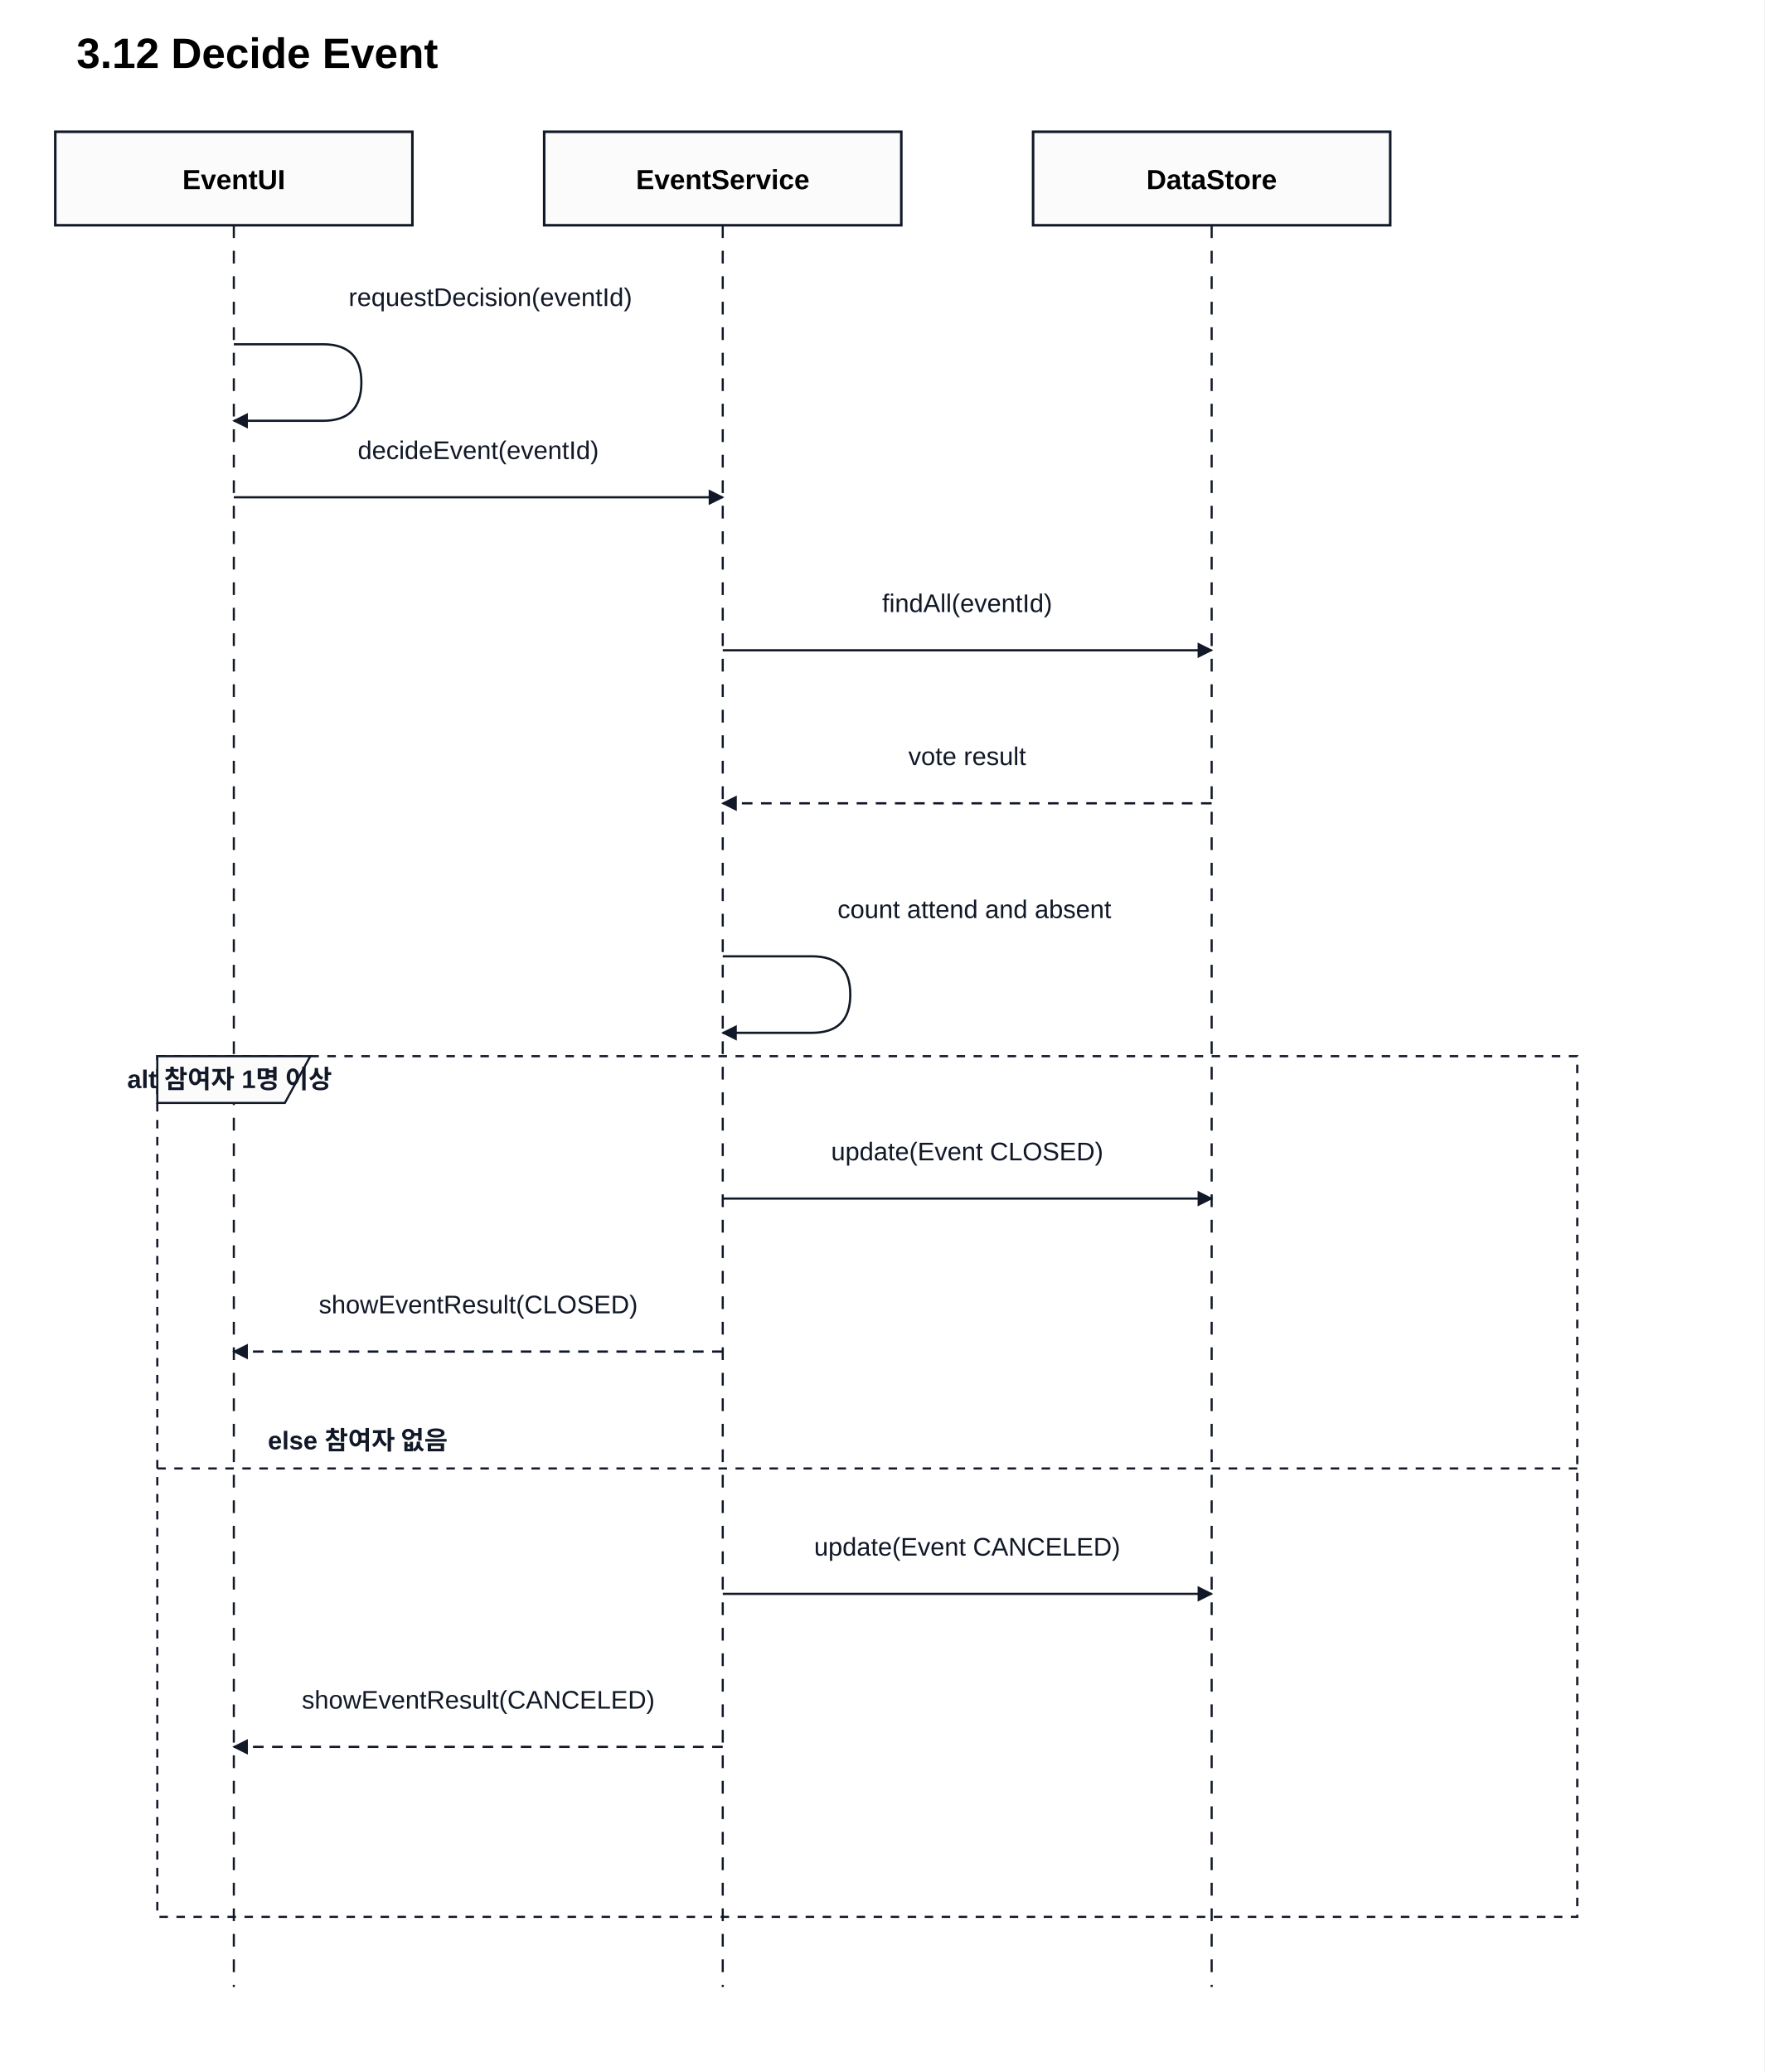
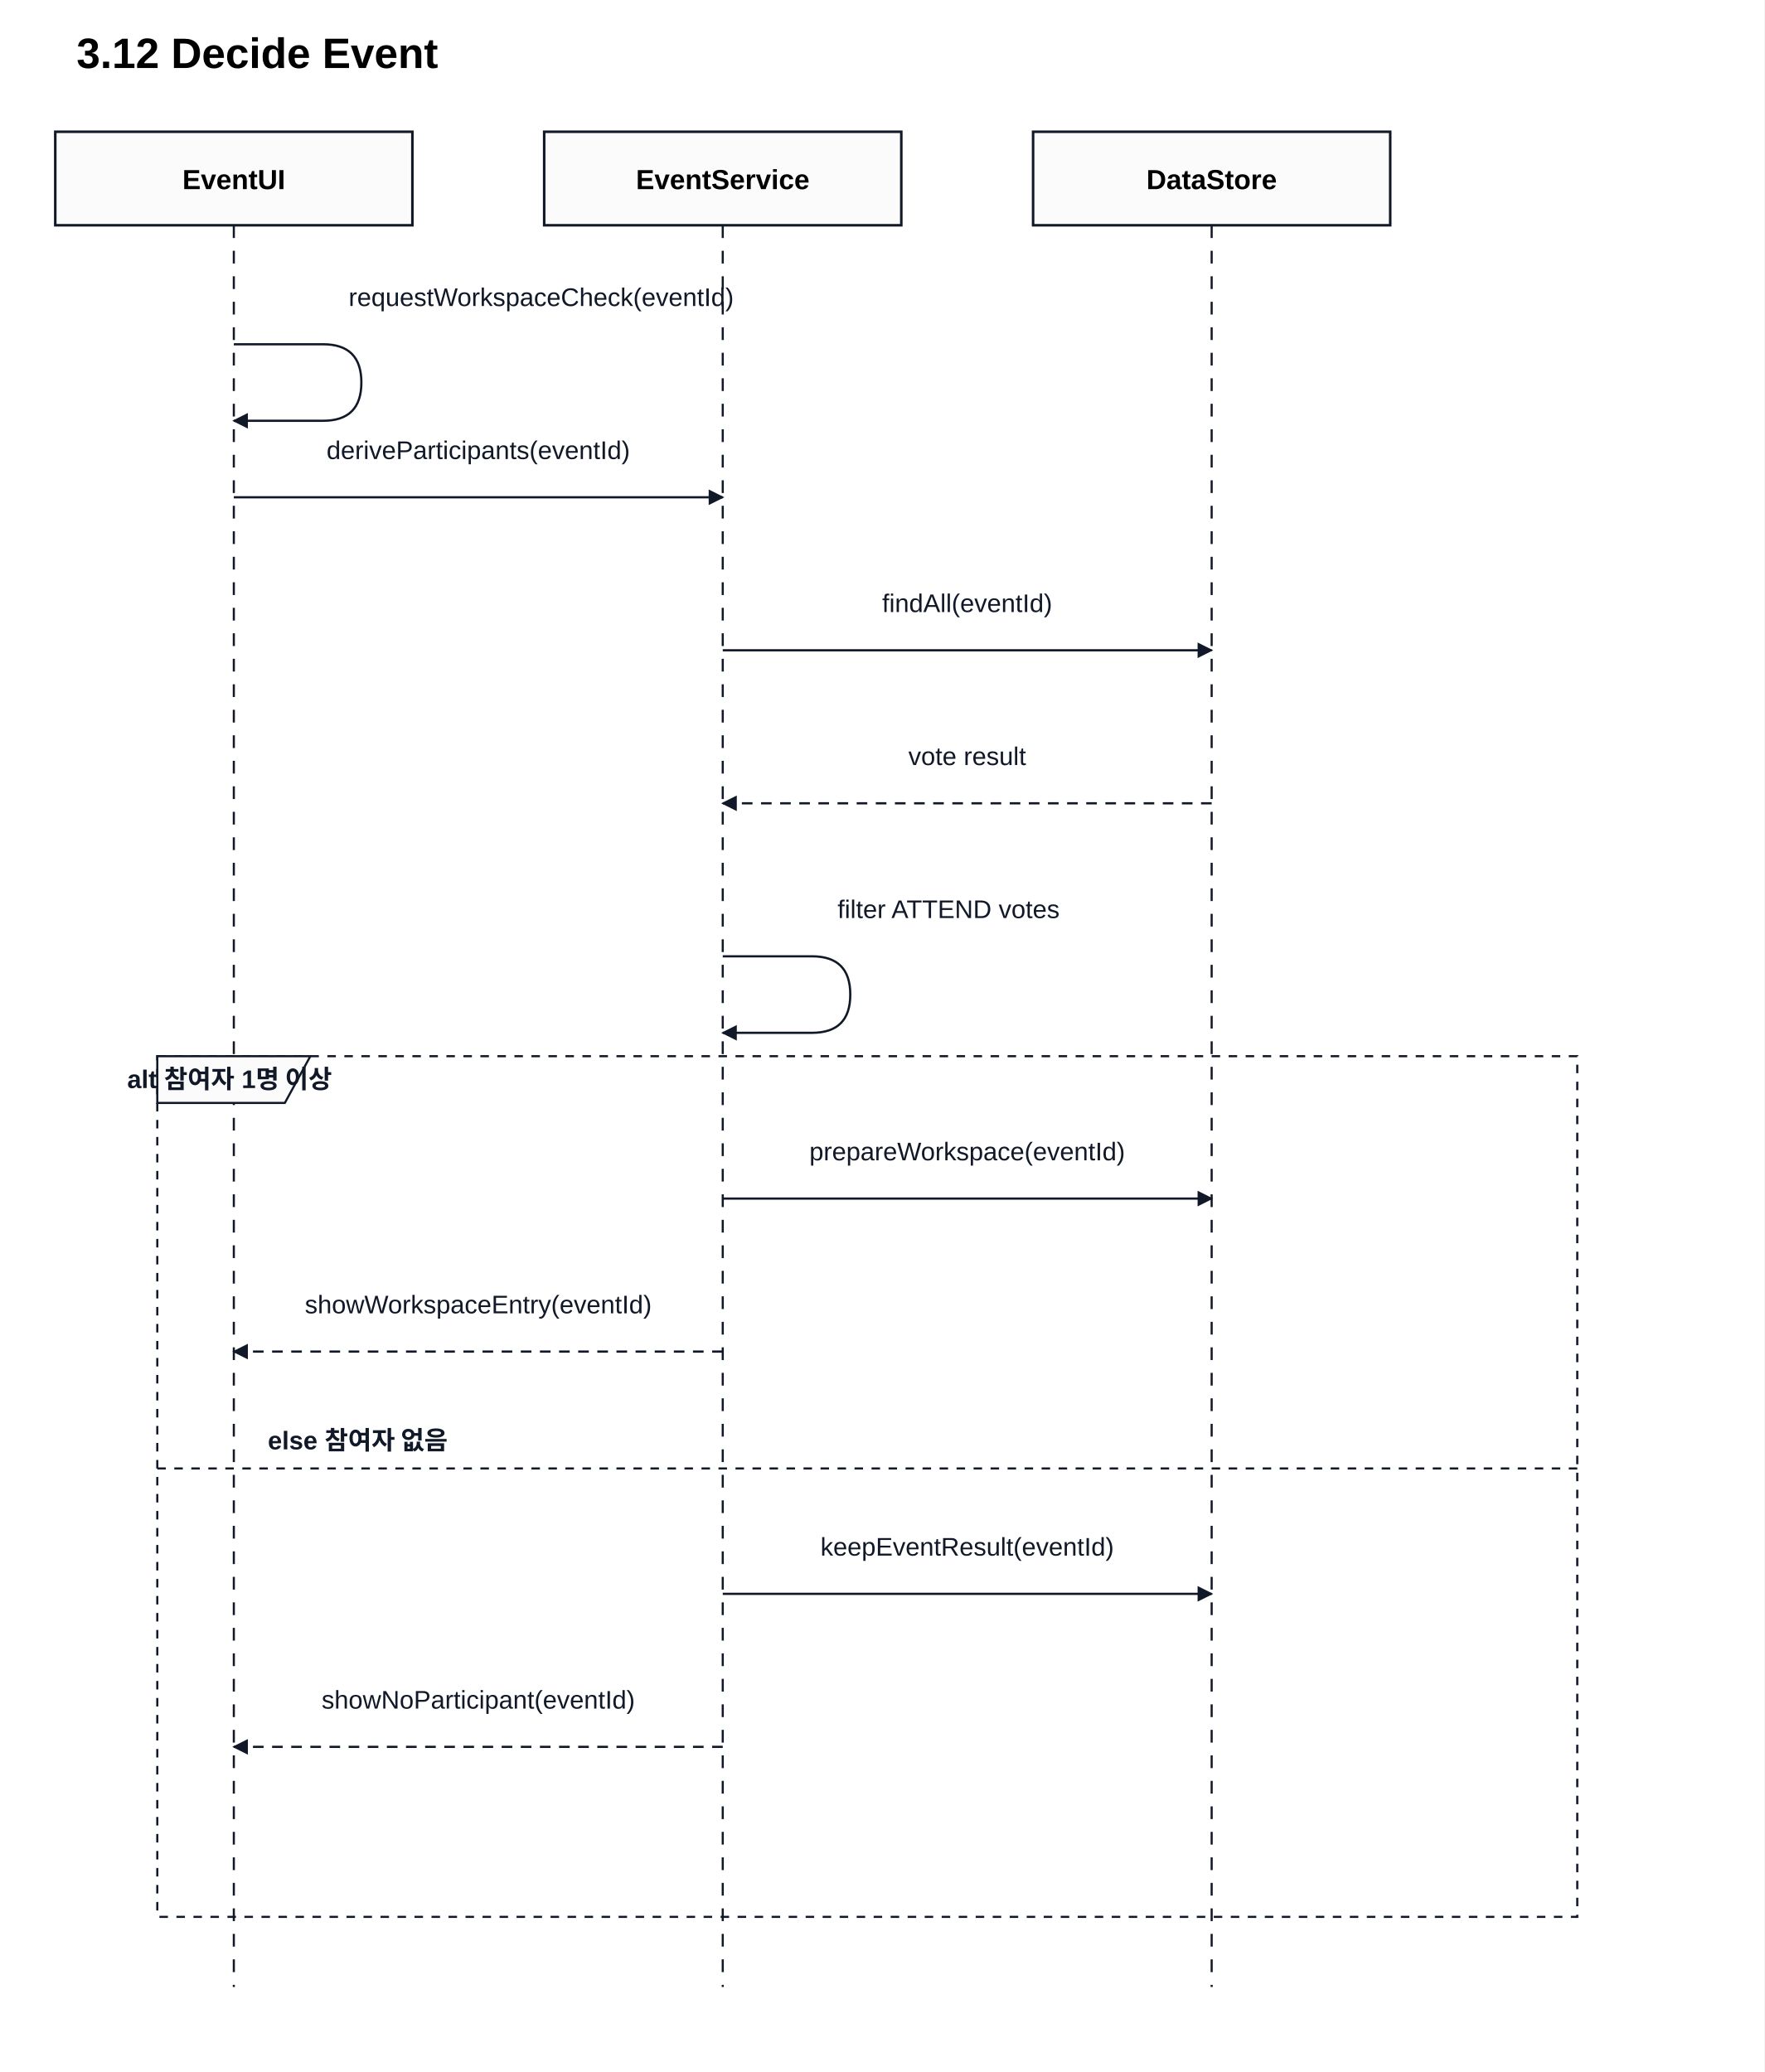
<svg xmlns="http://www.w3.org/2000/svg" width="830" height="975" viewBox="0 0 830 975">
  <defs>
    <marker id="arrow" viewBox="0 0 10 10" refX="9" refY="5" markerWidth="7" markerHeight="7" orient="auto">
      <path d="M0 0 L10 5 L0 10 z" fill="#111827" />
    </marker>
    <marker id="hollowArrow" viewBox="0 0 10 10" refX="9" refY="5" markerWidth="7" markerHeight="7" orient="auto">
      <path d="M0 0 L10 5 L0 10 z" fill="#fbfbfb" stroke="#111827" />
    </marker>
    <marker id="diamond" viewBox="0 0 16 10" refX="1" refY="5" markerWidth="11" markerHeight="9" orient="auto">
      <path d="M1 5 L8 1 L15 5 L8 9 z" fill="#111827" stroke="#111827" />
    </marker>
  </defs>
  <rect width="100%" height="100%" fill="#ffffff" />
  <text x="36" y="32" font-family="Arial, sans-serif" font-size="20" font-weight="700">3.12 Decide Event</text>
  <rect x="26" y="62" width="168" height="44" fill="#fbfbfb" stroke="#111827" stroke-width="1.2" />
  <text x="110" y="89" text-anchor="middle" font-family="Arial, sans-serif" font-size="13" font-weight="700">EventUI</text>
  <line x1="110" y1="106" x2="110" y2="935" stroke="#111827" stroke-width="1" stroke-dasharray="6 6" />
  <rect x="256" y="62" width="168" height="44" fill="#fbfbfb" stroke="#111827" stroke-width="1.2" />
  <text x="340" y="89" text-anchor="middle" font-family="Arial, sans-serif" font-size="13" font-weight="700">EventService</text>
  <line x1="340" y1="106" x2="340" y2="935" stroke="#111827" stroke-width="1" stroke-dasharray="6 6" />
  <rect x="486" y="62" width="168" height="44" fill="#fbfbfb" stroke="#111827" stroke-width="1.2" />
  <text x="570" y="89" text-anchor="middle" font-family="Arial, sans-serif" font-size="13" font-weight="700">DataStore</text>
  <line x1="570" y1="106" x2="570" y2="935" stroke="#111827" stroke-width="1" stroke-dasharray="6 6" />
  <rect x="74" y="497" width="668" height="405" fill="none" stroke="#111827" stroke-dasharray="4 4" />
  <path d="M74 497 h72 l-12 22 h-60 z" fill="#fbfbfb" stroke="#111827" />
  <text x="108" y="512" text-anchor="middle" font-family="Arial, sans-serif" font-size="12" font-weight="700" fill="#111827">alt 참여자 1명 이상</text>
  <line x1="74" y1="691" x2="742" y2="691" stroke="#111827" stroke-dasharray="4 4" />
  <text x="126" y="682" text-anchor="start" font-family="Arial, sans-serif" font-size="12" font-weight="700" fill="#111827">else 참여자 없음</text>
  <path d="M110 162 h42 q18 0 18 18 q0 18 -18 18 h-42" fill="none" stroke="#111827" stroke-width="1.05" marker-end="url(#arrow)" />
-   <text x="164" y="144" text-anchor="start" font-family="Arial, sans-serif" font-size="12" font-weight="400" fill="#111827">requestDecision(eventId)</text>
+   <text x="164" y="144" text-anchor="start" font-family="Arial, sans-serif" font-size="12" font-weight="400" fill="#111827">requestWorkspaceCheck(eventId)</text>
  <line x1="110" y1="234" x2="340" y2="234" stroke="#111827" stroke-width="1.05" marker-end="url(#arrow)" />
-   <text x="225" y="216" text-anchor="middle" font-family="Arial, sans-serif" font-size="12" font-weight="400" fill="#111827">decideEvent(eventId)</text>
+   <text x="225" y="216" text-anchor="middle" font-family="Arial, sans-serif" font-size="12" font-weight="400" fill="#111827">deriveParticipants(eventId)</text>
  <line x1="340" y1="306" x2="570" y2="306" stroke="#111827" stroke-width="1.05" marker-end="url(#arrow)" />
  <text x="455" y="288" text-anchor="middle" font-family="Arial, sans-serif" font-size="12" font-weight="400" fill="#111827">findAll(eventId)</text>
  <line x1="570" y1="378" x2="340" y2="378" stroke="#111827" stroke-width="1.05" marker-end="url(#arrow)" stroke-dasharray="5 4" />
  <text x="455" y="360" text-anchor="middle" font-family="Arial, sans-serif" font-size="12" font-weight="400" fill="#111827">vote result</text>
  <path d="M340 450 h42 q18 0 18 18 q0 18 -18 18 h-42" fill="none" stroke="#111827" stroke-width="1.05" marker-end="url(#arrow)" />
-   <text x="394" y="432" text-anchor="start" font-family="Arial, sans-serif" font-size="12" font-weight="400" fill="#111827">count attend and absent</text>
+   <text x="394" y="432" text-anchor="start" font-family="Arial, sans-serif" font-size="12" font-weight="400" fill="#111827">filter ATTEND votes</text>
  <line x1="340" y1="564" x2="570" y2="564" stroke="#111827" stroke-width="1.05" marker-end="url(#arrow)" />
-   <text x="455" y="546" text-anchor="middle" font-family="Arial, sans-serif" font-size="12" font-weight="400" fill="#111827">update(Event CLOSED)</text>
+   <text x="455" y="546" text-anchor="middle" font-family="Arial, sans-serif" font-size="12" font-weight="400" fill="#111827">prepareWorkspace(eventId)</text>
  <line x1="340" y1="636" x2="110" y2="636" stroke="#111827" stroke-width="1.05" marker-end="url(#arrow)" stroke-dasharray="5 4" />
-   <text x="225" y="618" text-anchor="middle" font-family="Arial, sans-serif" font-size="12" font-weight="400" fill="#111827">showEventResult(CLOSED)</text>
+   <text x="225" y="618" text-anchor="middle" font-family="Arial, sans-serif" font-size="12" font-weight="400" fill="#111827">showWorkspaceEntry(eventId)</text>
  <line x1="340" y1="750" x2="570" y2="750" stroke="#111827" stroke-width="1.05" marker-end="url(#arrow)" />
-   <text x="455" y="732" text-anchor="middle" font-family="Arial, sans-serif" font-size="12" font-weight="400" fill="#111827">update(Event CANCELED)</text>
+   <text x="455" y="732" text-anchor="middle" font-family="Arial, sans-serif" font-size="12" font-weight="400" fill="#111827">keepEventResult(eventId)</text>
  <line x1="340" y1="822" x2="110" y2="822" stroke="#111827" stroke-width="1.05" marker-end="url(#arrow)" stroke-dasharray="5 4" />
-   <text x="225" y="804" text-anchor="middle" font-family="Arial, sans-serif" font-size="12" font-weight="400" fill="#111827">showEventResult(CANCELED)</text>
+   <text x="225" y="804" text-anchor="middle" font-family="Arial, sans-serif" font-size="12" font-weight="400" fill="#111827">showNoParticipant(eventId)</text>
</svg>
